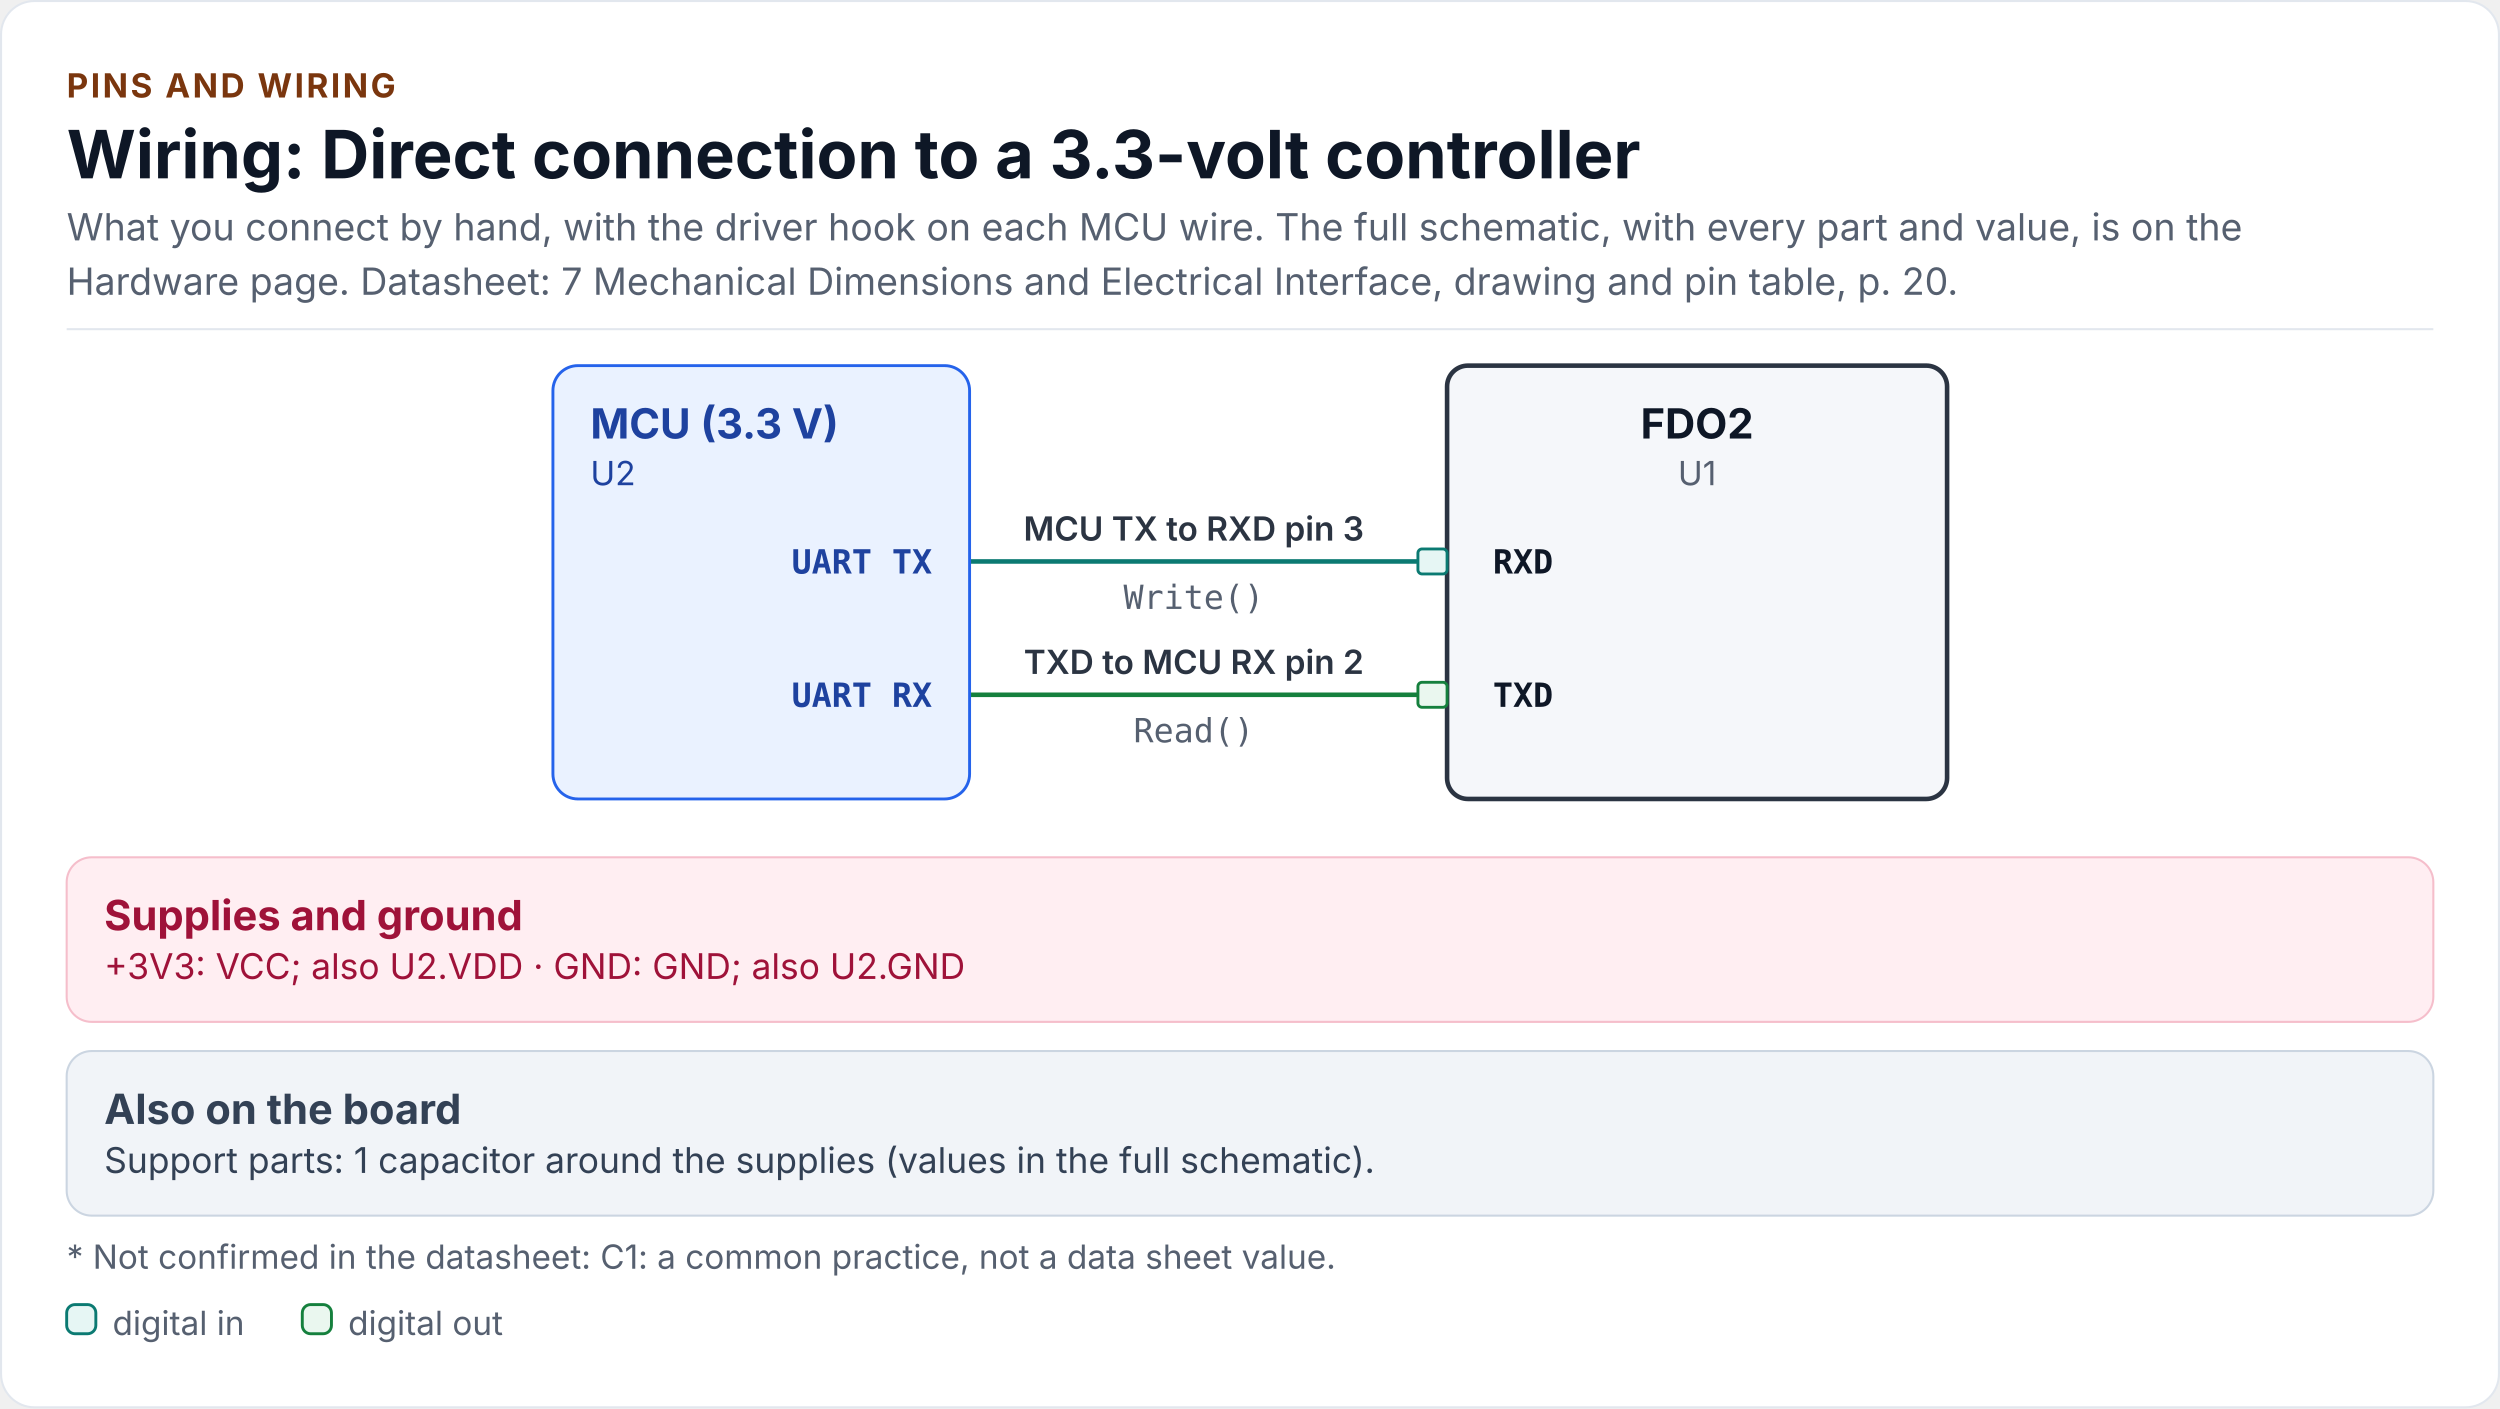
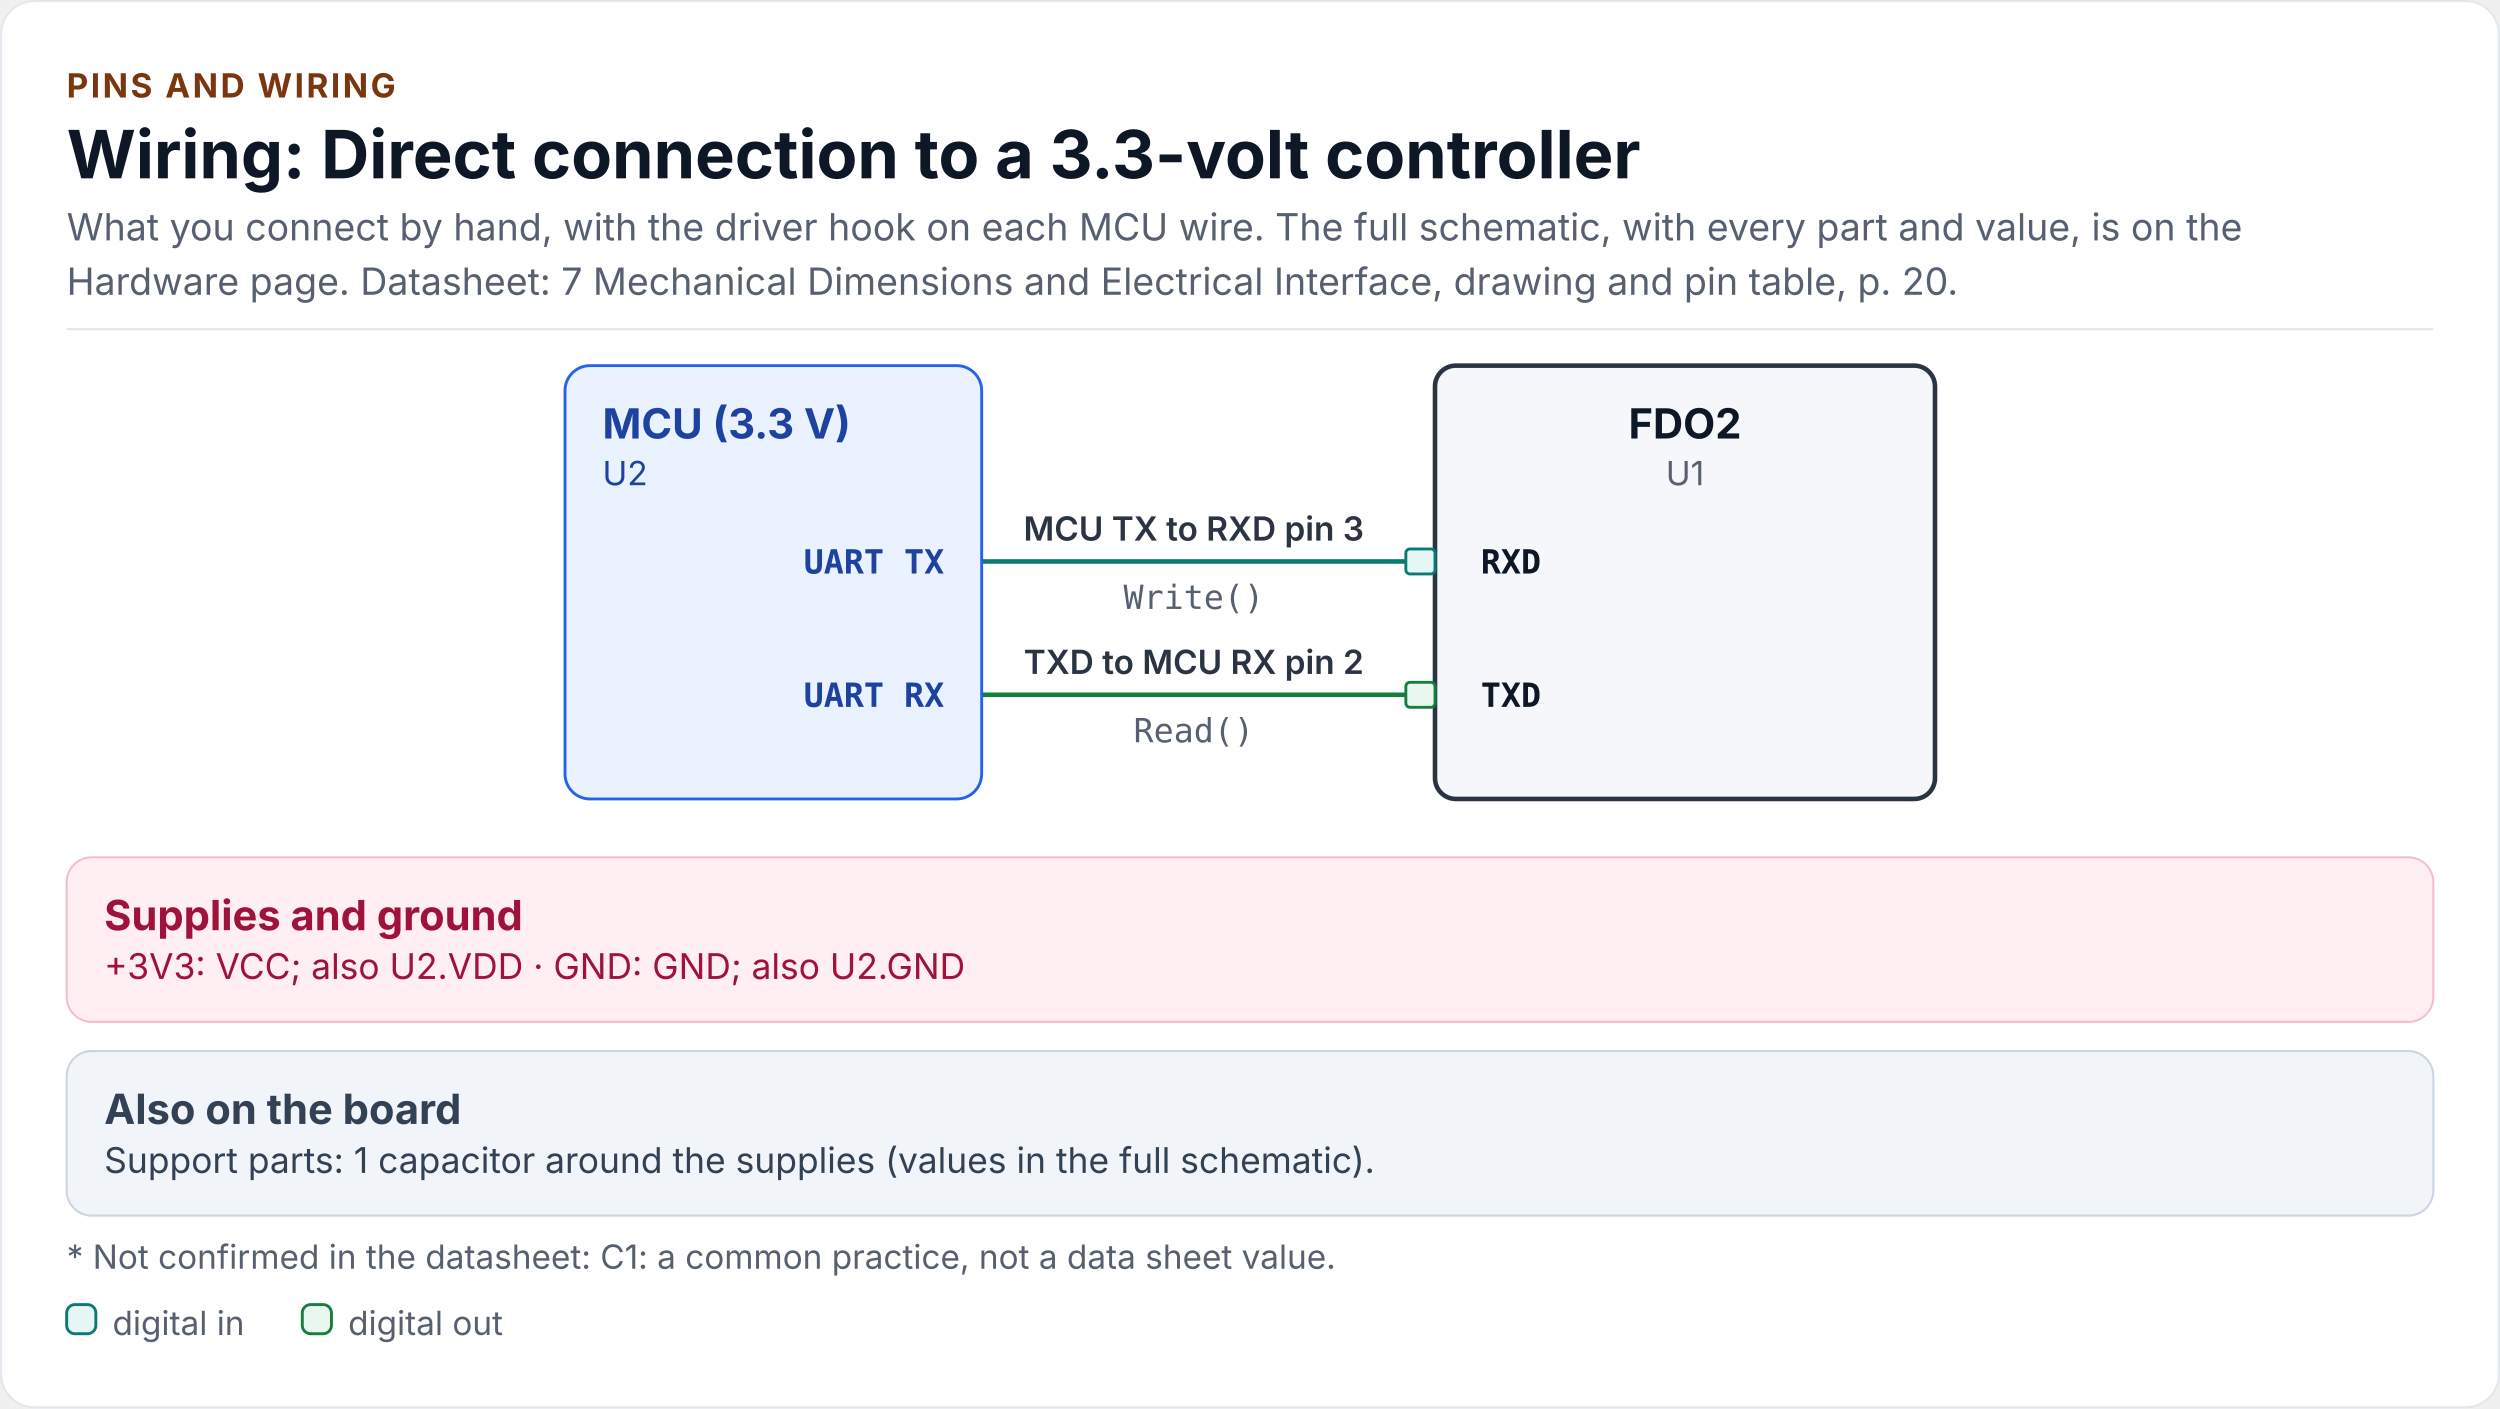
<svg xmlns="http://www.w3.org/2000/svg" width="1200" height="676" viewBox="0 0 1200 676" role="img" aria-labelledby="chip-wiring-direct-title chip-wiring-direct-desc" font-family="Inter, 'Segoe UI', Roboto, 'Helvetica Neue', Arial, sans-serif">
  <rect x="0.5" y="0.5" width="1199" height="675" rx="16" fill="#FFFFFF" stroke="#E2E7EE" />
  <text x="32" y="46.8" font-size="16" font-weight="700" letter-spacing="1.2" fill="#7A360E">PINS AND WIRING</text>
  <text x="32" y="85.6" font-size="32" font-weight="700" fill="#0E1726">Wiring: Direct connection to a 3.3-volt controller</text>
  <text x="32" y="115.4" font-size="18" fill="#566070">What you connect by hand, with the driver hook on each MCU wire. The full schematic, with every part and value, is on the</text>
  <text x="32" y="141.5" font-size="18" fill="#566070">Hardware page. Datasheet: 7 Mechanical Dimensions and Electrical Interface, drawing and pin table, p. 20.</text>
  <rect x="32" y="157.5" width="1136" height="1" fill="#E2E7EE" />
-   <path d="M465.4 269.5 L680.6 269.5" fill="none" stroke="#0B7A72" stroke-width="2.2" />
-   <path d="M465.4 333.5 L680.6 333.5" fill="none" stroke="#15803D" stroke-width="2.2" />
-   <rect x="694.6" y="175.5" width="240" height="208" rx="10" fill="#F5F7FA" stroke="#2B3442" stroke-width="2.2" />
-   <rect x="265.4" y="175.5" width="200" height="208" rx="12" fill="#EAF2FF" stroke="#2563EB" stroke-width="1.4" />
+   <path d="M471.2 269.5 L674.8 269.5" fill="none" stroke="#0B7A72" stroke-width="2.2" />
+   <path d="M471.2 333.5 L674.8 333.5" fill="none" stroke="#15803D" stroke-width="2.2" />
+   <rect x="688.8" y="175.5" width="240" height="208" rx="10" fill="#F5F7FA" stroke="#2B3442" stroke-width="2.2" />
+   <rect x="271.2" y="175.5" width="200" height="208" rx="12" fill="#EAF2FF" stroke="#2563EB" stroke-width="1.4" />
  <rect x="32" y="411.5" width="1136" height="79" rx="12" fill="#FFEEF2" stroke="#F5BECB" stroke-width="1" />
  <rect x="32" y="504.5" width="1136" height="79" rx="12" fill="#F1F4F8" stroke="#CBD5E1" stroke-width="1" />
-   <text x="814.6" y="210.5" font-size="20" font-weight="700" text-anchor="middle" fill="#0E1726">FDO2</text>
-   <text x="814.6" y="232.9" font-size="16" text-anchor="middle" fill="#566070">U1</text>
-   <text x="283.4" y="210.5" font-size="20" font-weight="700" fill="#1E429F">MCU (3.3 V)</text>
-   <text x="283.4" y="232.9" font-size="16" fill="#1E429F">U2</text>
-   <text x="447.4" y="275.3" font-size="16" font-weight="600" font-family="'JetBrains Mono', 'SFMono-Regular', Menlo, Consolas, monospace" text-anchor="end" fill="#1E429F">UART TX</text>
-   <text x="716.6" y="275.3" font-size="16" font-weight="700" font-family="'JetBrains Mono', 'SFMono-Regular', Menlo, Consolas, monospace" fill="#0E1726">RXD</text>
-   <rect x="680.6" y="263.5" width="14" height="12" rx="2" fill="#E6F6F4" stroke="#0B7A72" stroke-width="1.4" />
+   <text x="808.8" y="210.5" font-size="20" font-weight="700" text-anchor="middle" fill="#0E1726">FDO2</text>
+   <text x="808.8" y="232.9" font-size="16" text-anchor="middle" fill="#566070">U1</text>
+   <text x="289.2" y="210.5" font-size="20" font-weight="700" fill="#1E429F">MCU (3.3 V)</text>
+   <text x="289.2" y="232.9" font-size="16" fill="#1E429F">U2</text>
+   <text x="453.2" y="275.3" font-size="16" font-weight="600" font-family="'JetBrains Mono', 'SFMono-Regular', Menlo, Consolas, monospace" text-anchor="end" fill="#1E429F">UART TX</text>
+   <text x="710.8" y="275.3" font-size="16" font-weight="700" font-family="'JetBrains Mono', 'SFMono-Regular', Menlo, Consolas, monospace" fill="#0E1726">RXD</text>
+   <rect x="674.8" y="263.5" width="14" height="12" rx="2" fill="#E6F6F4" stroke="#0B7A72" stroke-width="1.4" />
  <text x="573" y="259.5" font-size="16" font-weight="600" text-anchor="middle" fill="#2B3442">MCU TX to RXD  pin 3</text>
  <text x="573" y="292.3" font-size="16" font-family="'JetBrains Mono', 'SFMono-Regular', Menlo, Consolas, monospace" text-anchor="middle" fill="#566070">Write()</text>
-   <text x="447.4" y="339.3" font-size="16" font-weight="600" font-family="'JetBrains Mono', 'SFMono-Regular', Menlo, Consolas, monospace" text-anchor="end" fill="#1E429F">UART RX</text>
-   <text x="716.6" y="339.3" font-size="16" font-weight="700" font-family="'JetBrains Mono', 'SFMono-Regular', Menlo, Consolas, monospace" fill="#0E1726">TXD</text>
-   <rect x="680.6" y="327.5" width="14" height="12" rx="2" fill="#EAF7EF" stroke="#15803D" stroke-width="1.4" />
+   <text x="453.2" y="339.3" font-size="16" font-weight="600" font-family="'JetBrains Mono', 'SFMono-Regular', Menlo, Consolas, monospace" text-anchor="end" fill="#1E429F">UART RX</text>
+   <text x="710.8" y="339.3" font-size="16" font-weight="700" font-family="'JetBrains Mono', 'SFMono-Regular', Menlo, Consolas, monospace" fill="#0E1726">TXD</text>
+   <rect x="674.8" y="327.5" width="14" height="12" rx="2" fill="#EAF7EF" stroke="#15803D" stroke-width="1.4" />
  <text x="573" y="323.5" font-size="16" font-weight="600" text-anchor="middle" fill="#2B3442">TXD to MCU RX  pin 2</text>
  <text x="573" y="356.3" font-size="16" font-family="'JetBrains Mono', 'SFMono-Regular', Menlo, Consolas, monospace" text-anchor="middle" fill="#566070">Read()</text>
  <text x="50" y="446.5" font-size="20" font-weight="700" fill="#9F1239">Supplies and ground</text>
  <text x="50" y="469.9" font-size="17" fill="#9F1239">+3V3: VCC; also U2.VDD · GND: GND; also U2.GND</text>
  <text x="50" y="539.5" font-size="20" font-weight="700" fill="#334155">Also on the board</text>
  <text x="50" y="563" font-size="17" fill="#334155">Support parts: 1 capacitor around the supplies (values in the full schematic).</text>
  <text x="32" y="609" font-size="16" fill="#566070">* Not confirmed in the datasheet: C1: a common practice, not a data sheet value.</text>
  <rect x="32" y="626.2" width="14" height="14" rx="4" fill="#E6F6F4" stroke="#0B7A72" stroke-width="1.4" />
  <text x="54" y="640.8" font-size="16" fill="#566070">digital in</text>
  <rect x="145.1" y="626.2" width="14" height="14" rx="4" fill="#EAF7EF" stroke="#15803D" stroke-width="1.4" />
  <text x="167.1" y="640.8" font-size="16" fill="#566070">digital out</text>
</svg>
